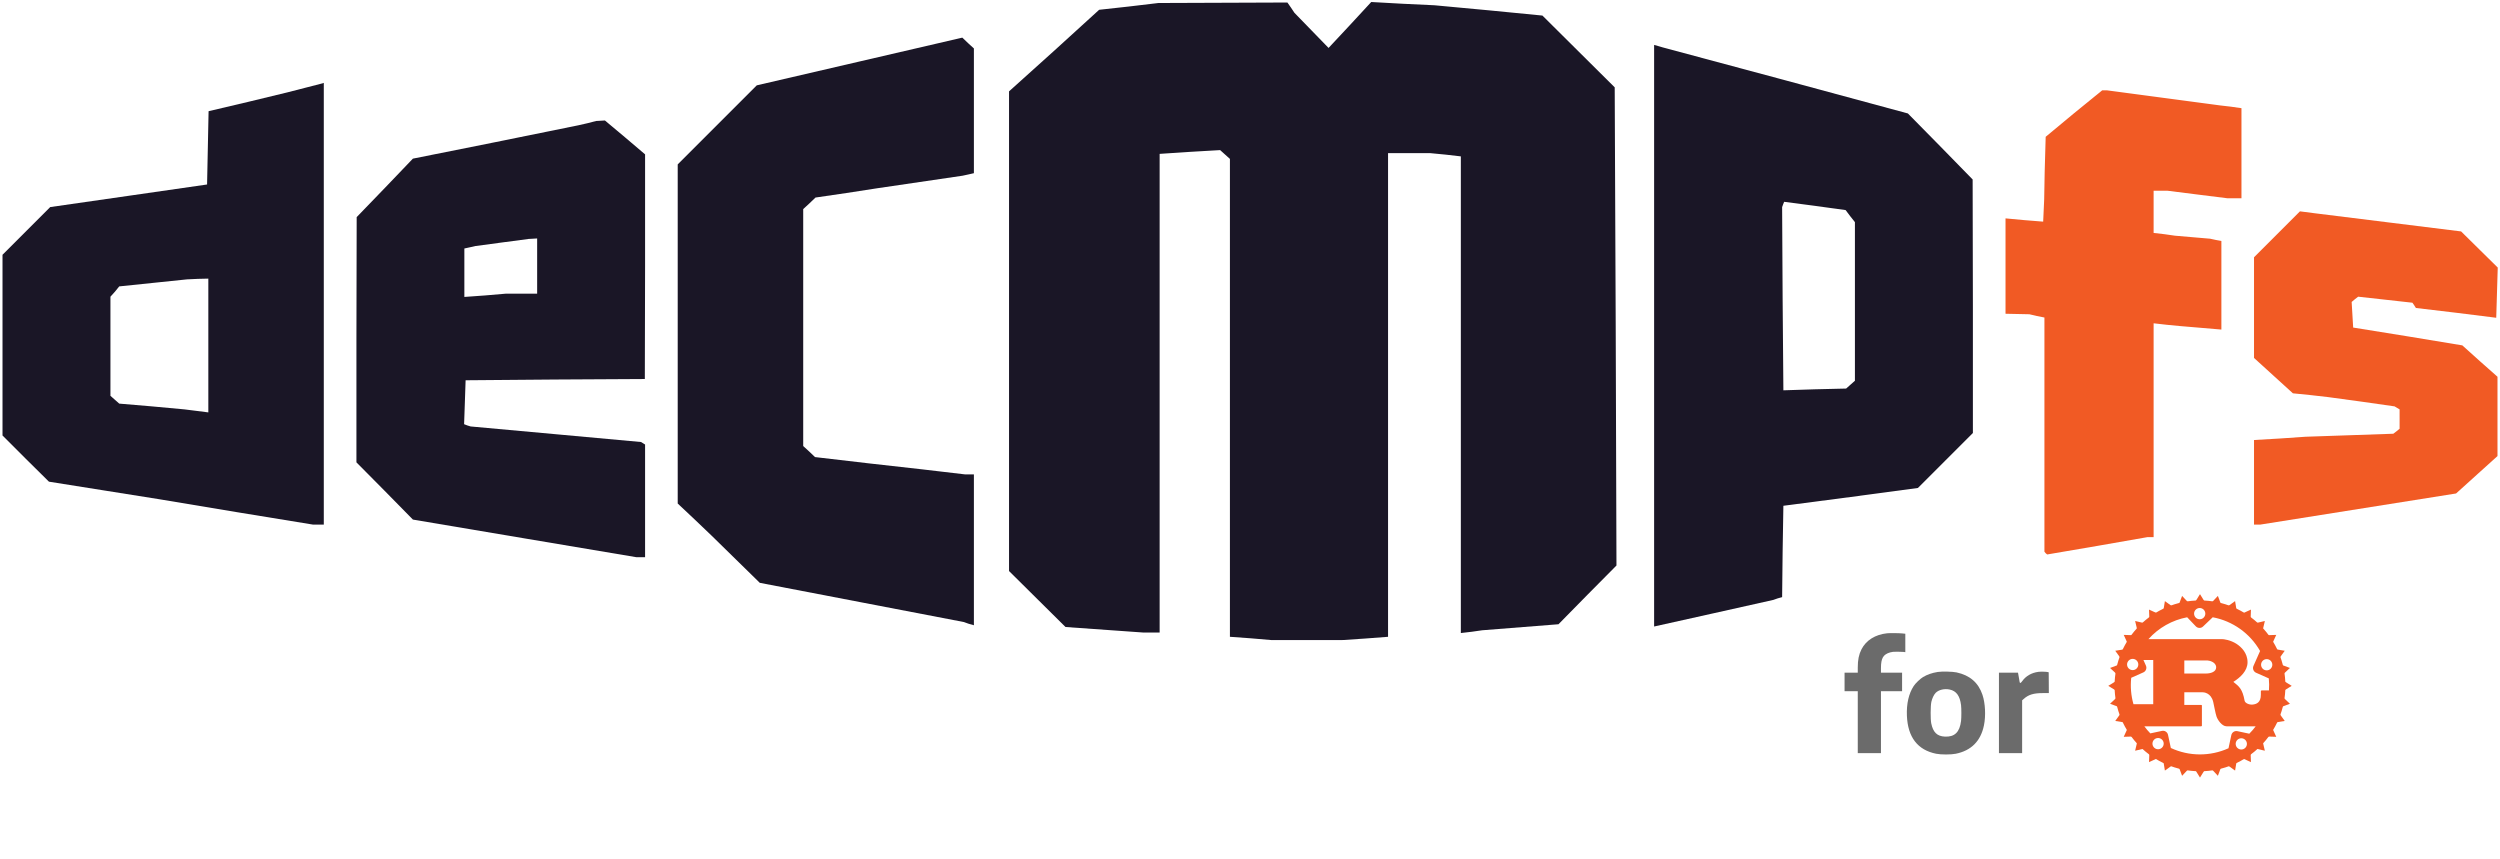
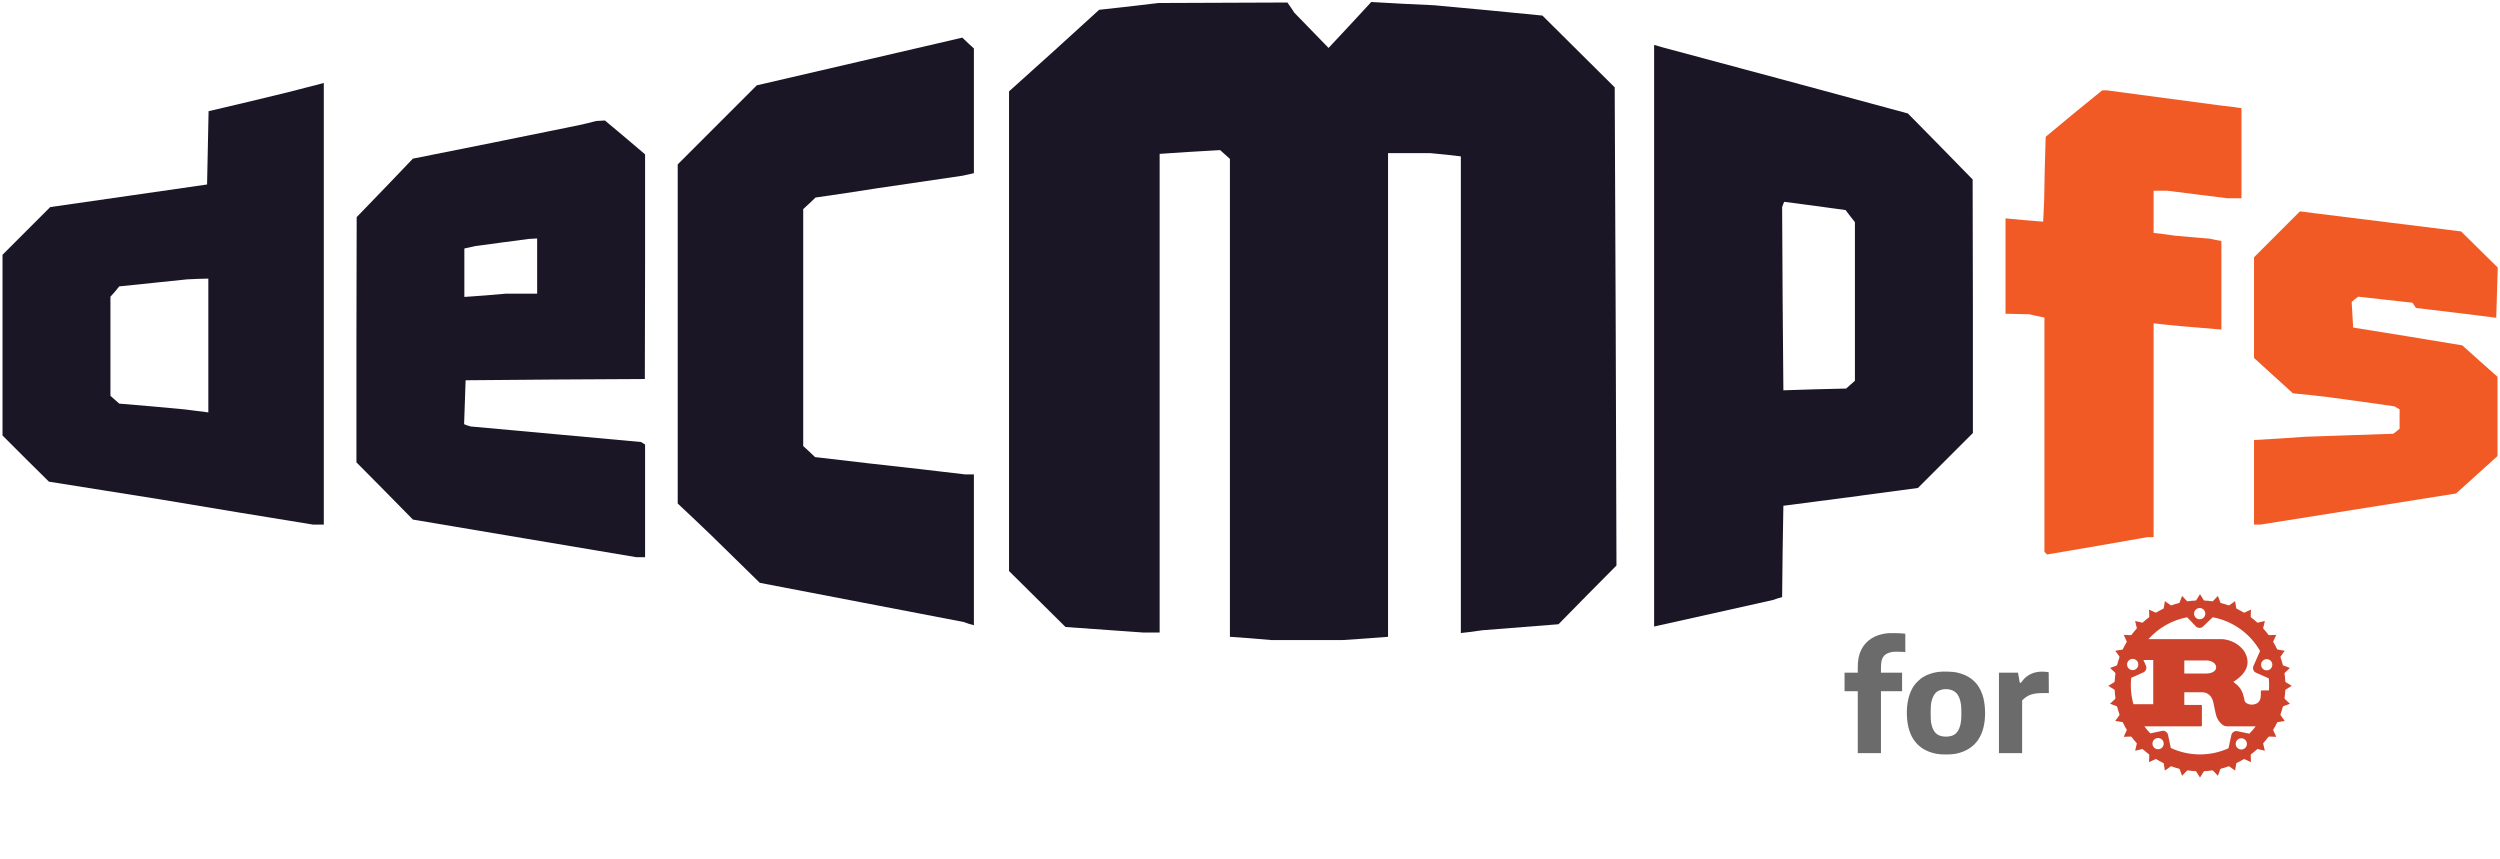
<svg xmlns="http://www.w3.org/2000/svg" viewBox="0 0 996 342" role="img" aria-label="deCMPfs for rust">
  <g transform="translate(0,256) scale(0.1,-0.1)" fill="#1a1626" stroke="none">
    <path d="M4497 2534 l-118 -13 -179 -163 -180 -162 0 -956 0 -955 113 -112 112 -111 155 -11 155 -11 33 0 32 0 0 954 0 953 121 8 120 7 20 -18 19 -17 0 -952 0 -952 83 -6 82 -7 141 0 141 0 91 6 92 7 0 963 0 964 84 0 83 0 62 -6 61 -7 0 -950 0 -949 43 5 42 6 152 12 152 12 115 117 116 117 -3 952 -4 953 -144 143 -144 143 -215 21 -215 20 -126 6 -126 7 -85 -92 -85 -91 -68 70 -68 70 -14 21 -14 20 -257 -1 -257 -1 -118 -14z" />
    <path d="M3420 2314 l-405 -94 -157 -157 -158 -158 0 -676 0 -675 68 -64 67 -64 96 -94 96 -94 406 -78 406 -78 20 -7 21 -6 0 300 0 301 -17 0 -18 0 -85 10 -85 10 -214 24 -214 25 -23 22 -24 22 0 472 0 472 25 23 24 23 123 18 123 19 170 25 170 25 23 5 22 5 0 248 0 249 -23 21 -23 22 -5 -1 -4 -1 -405 -94z" />
    <path d="M6590 1223 l0 -1159 238 53 237 53 17 6 18 5 2 182 3 182 268 35 268 36 109 109 110 110 0 505 -1 505 -129 132 -129 131 -488 132 -488 131 -17 5 -18 5 0 -1158z m781 476 l19 -24 0 -316 0 -316 -17 -15 -18 -16 -125 -3 -125 -4 -3 365 -2 365 4 11 4 10 122 -16 123 -17 18 -24z" />
    <path d="M1215 2210 l-70 -18 -157 -38 -157 -37 -3 -146 -3 -146 -312 -45 -313 -45 -95 -95 -95 -95 0 -360 0 -360 92 -92 93 -92 220 -35 220 -35 306 -51 306 -50 22 0 21 0 0 880 0 880 -2 -1 -3 -1 -70 -18z m-385 -1026 l0 -267 -47 6 -48 6 -130 12 -130 11 -18 16 -17 15 0 197 0 198 18 20 17 21 135 14 135 14 43 2 42 1 0 -266z" />
    <path d="M2340 2069 l-35 -8 -330 -67 -330 -66 -112 -117 -112 -116 -1 -488 0 -489 113 -114 112 -114 445 -75 446 -75 17 0 17 0 0 224 0 225 -8 5 -8 5 -339 31 -340 31 -13 4 -13 5 3 87 3 88 357 3 357 2 1 448 0 447 -80 68 -80 67 -17 -1 -18 -1 -35 -9z m-200 -569 l0 -110 -62 0 -63 0 -82 -7 -83 -6 0 96 0 97 23 5 22 5 105 14 105 14 18 1 17 1 0 -110z" />
  </g>
  <g transform="translate(0,256) scale(0.1,-0.1)" fill="#f15a24" stroke="none">
    <path d="M8262 2108 l-112 -93 -2 -70 -2 -70 -1 -55 -1 -55 -2 -44 -2 -44 -75 6 -75 7 0 -190 0 -190 48 -1 47 -1 30 -7 30 -6 0 -467 0 -466 5 -6 6 -5 199 34 200 35 13 0 12 0 0 426 0 426 53 -6 52 -5 83 -7 82 -7 0 177 0 176 -22 4 -23 5 -70 6 -70 6 -42 6 -43 5 0 84 0 84 28 0 28 0 119 -15 120 -15 28 0 27 0 0 179 0 180 -42 6 -43 5 -225 30 -225 30 -10 0 -10 0 -113 -92z" />
    <path d="M9071 1626 l-91 -91 0 -201 0 -200 78 -71 77 -70 70 -7 70 -8 132 -18 133 -19 10 -6 10 -6 0 -38 0 -39 -12 -10 -13 -10 -175 -6 -175 -6 -102 -7 -103 -6 0 -168 0 -169 13 0 12 0 390 62 390 62 83 75 82 74 0 158 0 158 -70 62 -70 63 -218 36 -217 35 -3 51 -3 51 13 11 13 10 108 -12 108 -12 7 -10 7 -11 160 -19 160 -20 3 100 3 100 -73 72 -73 72 -290 36 -290 36 -31 4 -31 4 -92 -92z" />
  </g>
  <g transform="translate(734.8742 252.2336) scale(0.11693)">
    <g transform="translate(0,413.8356) scale(0.1,-0.1)" fill="#6b6b6b" stroke="none">
      <path d="M1450 4133 c-405 -43 -717 -239 -874 -548 -89 -176 -126 -357 -126 -621 l0 -174 -225 0 -225 0 0 -315 0 -315 225 0 225 0 0 -1055 0 -1055 395 0 395 0 0 1055 0 1055 360 0 360 0 0 315 0 315 -360 0 -360 0 0 158 c1 338 76 465 315 534 68 19 104 22 245 23 91 0 189 -4 218 -8 l52 -8 0 314 0 314 -107 11 c-99 11 -429 14 -513 5z" />
      <path d="M3175 2815 c-195 -32 -356 -87 -500 -173 -94 -55 -261 -215 -320 -307 -168 -257 -248 -606 -231 -1012 30 -732 366 -1168 998 -1295 165 -33 501 -33 666 0 527 106 852 432 961 967 67 324 46 752 -50 1040 -139 415 -430 667 -884 765 -132 29 -501 37 -640 15z m407 -599 c226 -48 348 -216 387 -531 14 -116 14 -424 0 -540 -47 -383 -219 -549 -552 -533 -265 13 -401 146 -464 453 -28 142 -26 591 4 730 28 124 87 247 148 309 105 105 297 150 477 112z" />
      <path d="M6605 2819 c-233 -30 -427 -142 -551 -315 -50 -70 -79 -82 -88 -36 -3 15 -12 70 -21 122 -9 52 -20 119 -26 148 l-10 52 -325 0 -324 0 0 -1370 0 -1370 395 0 395 0 0 899 0 899 51 46 c165 148 338 201 657 201 l202 0 -2 354 -3 355 -28 7 c-48 13 -248 18 -322 8z" />
    </g>
  </g>
  <g transform="translate(825.32 222.16) scale(0.72)">
-     <path fill="#f15a24" d="m71.05 23.68c-26.06 0-47.27 21.22-47.27 47.27s21.22 47.27 47.27 47.27 47.27-21.22 47.27-47.27-21.22-47.27-47.27-47.27zm-.07 4.2a3.1 3.11 0 0 1 3.02 3.11 3.11 3.11 0 0 1 -6.22 0 3.11 3.11 0 0 1 3.2-3.11zm7.12 5.12a38.27 38.27 0 0 1 26.2 18.66l-3.67 8.28c-.63 1.43.02 3.11 1.44 3.75l7.06 3.13a38.27 38.27 0 0 1 .08 6.64h-3.93c-.39 0-.55.26-.55.64v1.8c0 4.24-2.39 5.17-4.49 5.4-2 .23-4.21-.84-4.49-2.06-1.18-6.63-3.14-8.04-6.24-10.49 3.85-2.44 7.85-6.05 7.85-10.87 0-5.21-3.57-8.49-6-10.1-3.42-2.25-7.2-2.7-8.22-2.7h-40.6a38.27 38.27 0 0 1 21.41-12.08l4.79 5.02c1.08 1.13 2.87 1.18 4 .09zm-44.2 23.02a3.11 3.11 0 0 1 3.02 3.11 3.11 3.11 0 0 1 -6.22 0 3.11 3.11 0 0 1 3.2-3.11zm74.15.14a3.11 3.11 0 0 1 3.02 3.11 3.11 3.11 0 0 1 -6.22 0 3.11 3.11 0 0 1 3.2-3.11zm-68.29.5h5.42v24.44h-10.94a38.27 38.27 0 0 1 -1.24-14.61l6.7-2.98c1.43-.64 2.08-2.31 1.44-3.74zm22.62.26h12.91c.67 0 4.71.77 4.71 3.8 0 2.51-3.1 3.41-5.65 3.41h-11.98zm0 17.56h9.89c.9 0 4.83.26 6.08 5.28.39 1.54 1.26 6.56 1.85 8.17.59 1.8 2.98 5.4 5.53 5.4h16.14a38.27 38.27 0 0 1 -3.54 4.1l-6.57-1.41c-1.53-.33-3.04.65-3.37 2.18l-1.56 7.28a38.27 38.27 0 0 1 -31.91-.15l-1.56-7.28c-.33-1.53-1.83-2.51-3.36-2.18l-6.43 1.38a38.27 38.27 0 0 1 -3.32-3.92h31.27c.35 0 .59-.06.59-.39v-11.06c0-.32-.24-.39-.59-.39h-9.15zm-14.43 25.33a3.11 3.11 0 0 1 3.02 3.11 3.11 3.11 0 0 1 -6.22 0 3.11 3.11 0 0 1 3.2-3.11zm46.05.14a3.11 3.11 0 0 1 3.02 3.11 3.11 3.11 0 0 1 -6.22 0 3.11 3.11 0 0 1 3.2-3.11z" />
-     <path fill="#f15a24" fill-rule="evenodd" d="m115.68 70.95a44.63 44.63 0 0 1 -44.63 44.63 44.63 44.63 0 0 1 -44.63-44.63 44.63 44.63 0 0 1 44.63-44.63 44.63 44.63 0 0 1 44.63 44.63zm-.84-4.31 6.96 4.31-6.96 4.31 5.98 5.59-7.66 2.87 4.78 6.65-8.09 1.32 3.4 7.46-8.19-.29 1.88 7.98-7.98-1.88.29 8.19-7.46-3.4-1.32 8.09-6.65-4.78-2.87 7.66-5.59-5.98-4.31 6.96-4.31-6.96-5.59 5.98-2.87-7.66-6.65 4.78-1.32-8.09-7.46 3.4.29-8.19-7.98 1.88 1.88-7.98-8.19.29 3.4-7.46-8.09-1.32 4.78-6.65-7.66-2.87 5.98-5.59-6.96-4.31 6.96-4.31-5.98-5.59 7.66-2.87-4.78-6.65 8.09-1.32-3.4-7.46 8.19.29-1.88-7.98 7.98 1.88-.29-8.19 7.46 3.4 1.32-8.09 6.65 4.78 2.87-7.66 5.59 5.98 4.31-6.96 4.31 6.96 5.59-5.98 2.87 7.66 6.65-4.78 1.32 8.09 7.46-3.4-.29 8.19 7.98-1.88-1.88 7.98 8.19-.29-3.4 7.46 8.09 1.32-4.78 6.65 7.66 2.87z" />
+     <path fill="#CE422B" d="m71.05 23.68c-26.06 0-47.27 21.22-47.27 47.27s21.22 47.27 47.27 47.27 47.27-21.22 47.27-47.27-21.22-47.27-47.27-47.27zm-.07 4.2a3.1 3.11 0 0 1 3.02 3.11 3.11 3.11 0 0 1 -6.22 0 3.11 3.11 0 0 1 3.2-3.11zm7.12 5.12a38.27 38.27 0 0 1 26.2 18.66l-3.67 8.28c-.63 1.43.02 3.11 1.44 3.75l7.06 3.13a38.27 38.27 0 0 1 .08 6.64h-3.93c-.39 0-.55.26-.55.64v1.8c0 4.24-2.39 5.17-4.49 5.4-2 .23-4.21-.84-4.49-2.06-1.18-6.63-3.14-8.04-6.24-10.49 3.85-2.44 7.85-6.05 7.85-10.87 0-5.21-3.57-8.49-6-10.1-3.42-2.25-7.2-2.7-8.22-2.7h-40.6a38.27 38.27 0 0 1 21.41-12.08l4.79 5.02c1.08 1.13 2.87 1.18 4 .09zm-44.2 23.02a3.11 3.11 0 0 1 3.02 3.11 3.11 3.11 0 0 1 -6.22 0 3.11 3.11 0 0 1 3.2-3.11zm74.15.14a3.11 3.11 0 0 1 3.02 3.11 3.11 3.11 0 0 1 -6.22 0 3.11 3.11 0 0 1 3.2-3.11zm-68.29.5h5.42v24.44h-10.94a38.27 38.27 0 0 1 -1.24-14.61l6.7-2.98c1.43-.64 2.08-2.31 1.44-3.74zm22.62.26h12.91c.67 0 4.71.77 4.71 3.8 0 2.51-3.1 3.41-5.65 3.41h-11.98zm0 17.56h9.89c.9 0 4.83.26 6.08 5.28.39 1.54 1.26 6.56 1.85 8.17.59 1.8 2.98 5.4 5.53 5.4h16.14a38.27 38.27 0 0 1 -3.54 4.1l-6.57-1.41c-1.53-.33-3.04.65-3.37 2.18l-1.56 7.28a38.27 38.27 0 0 1 -31.91-.15l-1.56-7.28c-.33-1.53-1.83-2.51-3.36-2.18l-6.43 1.38a38.27 38.27 0 0 1 -3.32-3.92h31.27c.35 0 .59-.06.59-.39v-11.06c0-.32-.24-.39-.59-.39h-9.15zm-14.43 25.33a3.11 3.11 0 0 1 3.02 3.11 3.11 3.11 0 0 1 -6.22 0 3.11 3.11 0 0 1 3.2-3.11zm46.05.14a3.11 3.11 0 0 1 3.02 3.11 3.11 3.11 0 0 1 -6.22 0 3.11 3.11 0 0 1 3.2-3.11z" />
+     <path fill="#CE422B" fill-rule="evenodd" d="m115.68 70.95a44.63 44.63 0 0 1 -44.63 44.63 44.63 44.63 0 0 1 -44.63-44.63 44.63 44.63 0 0 1 44.63-44.63 44.63 44.63 0 0 1 44.63 44.63zm-.84-4.31 6.96 4.31-6.96 4.31 5.98 5.59-7.66 2.87 4.78 6.65-8.09 1.32 3.4 7.46-8.19-.29 1.88 7.98-7.98-1.88.29 8.19-7.46-3.4-1.32 8.09-6.65-4.78-2.87 7.66-5.59-5.98-4.31 6.96-4.31-6.96-5.59 5.98-2.87-7.66-6.65 4.78-1.32-8.09-7.46 3.4.29-8.19-7.98 1.88 1.88-7.98-8.19.29 3.4-7.46-8.09-1.32 4.78-6.65-7.66-2.87 5.98-5.59-6.96-4.31 6.96-4.31-5.98-5.59 7.66-2.87-4.78-6.65 8.09-1.32-3.4-7.46 8.19.29-1.88-7.98 7.98 1.88-.29-8.19 7.46 3.4 1.32-8.09 6.65 4.78 2.87-7.66 5.59 5.98 4.31-6.96 4.31 6.96 5.59-5.98 2.87 7.66 6.65-4.78 1.32 8.09 7.46-3.4-.29 8.19 7.98-1.88-1.88 7.98 8.19-.29-3.4 7.46 8.09 1.32-4.78 6.65 7.66 2.87z" />
  </g>
</svg>
